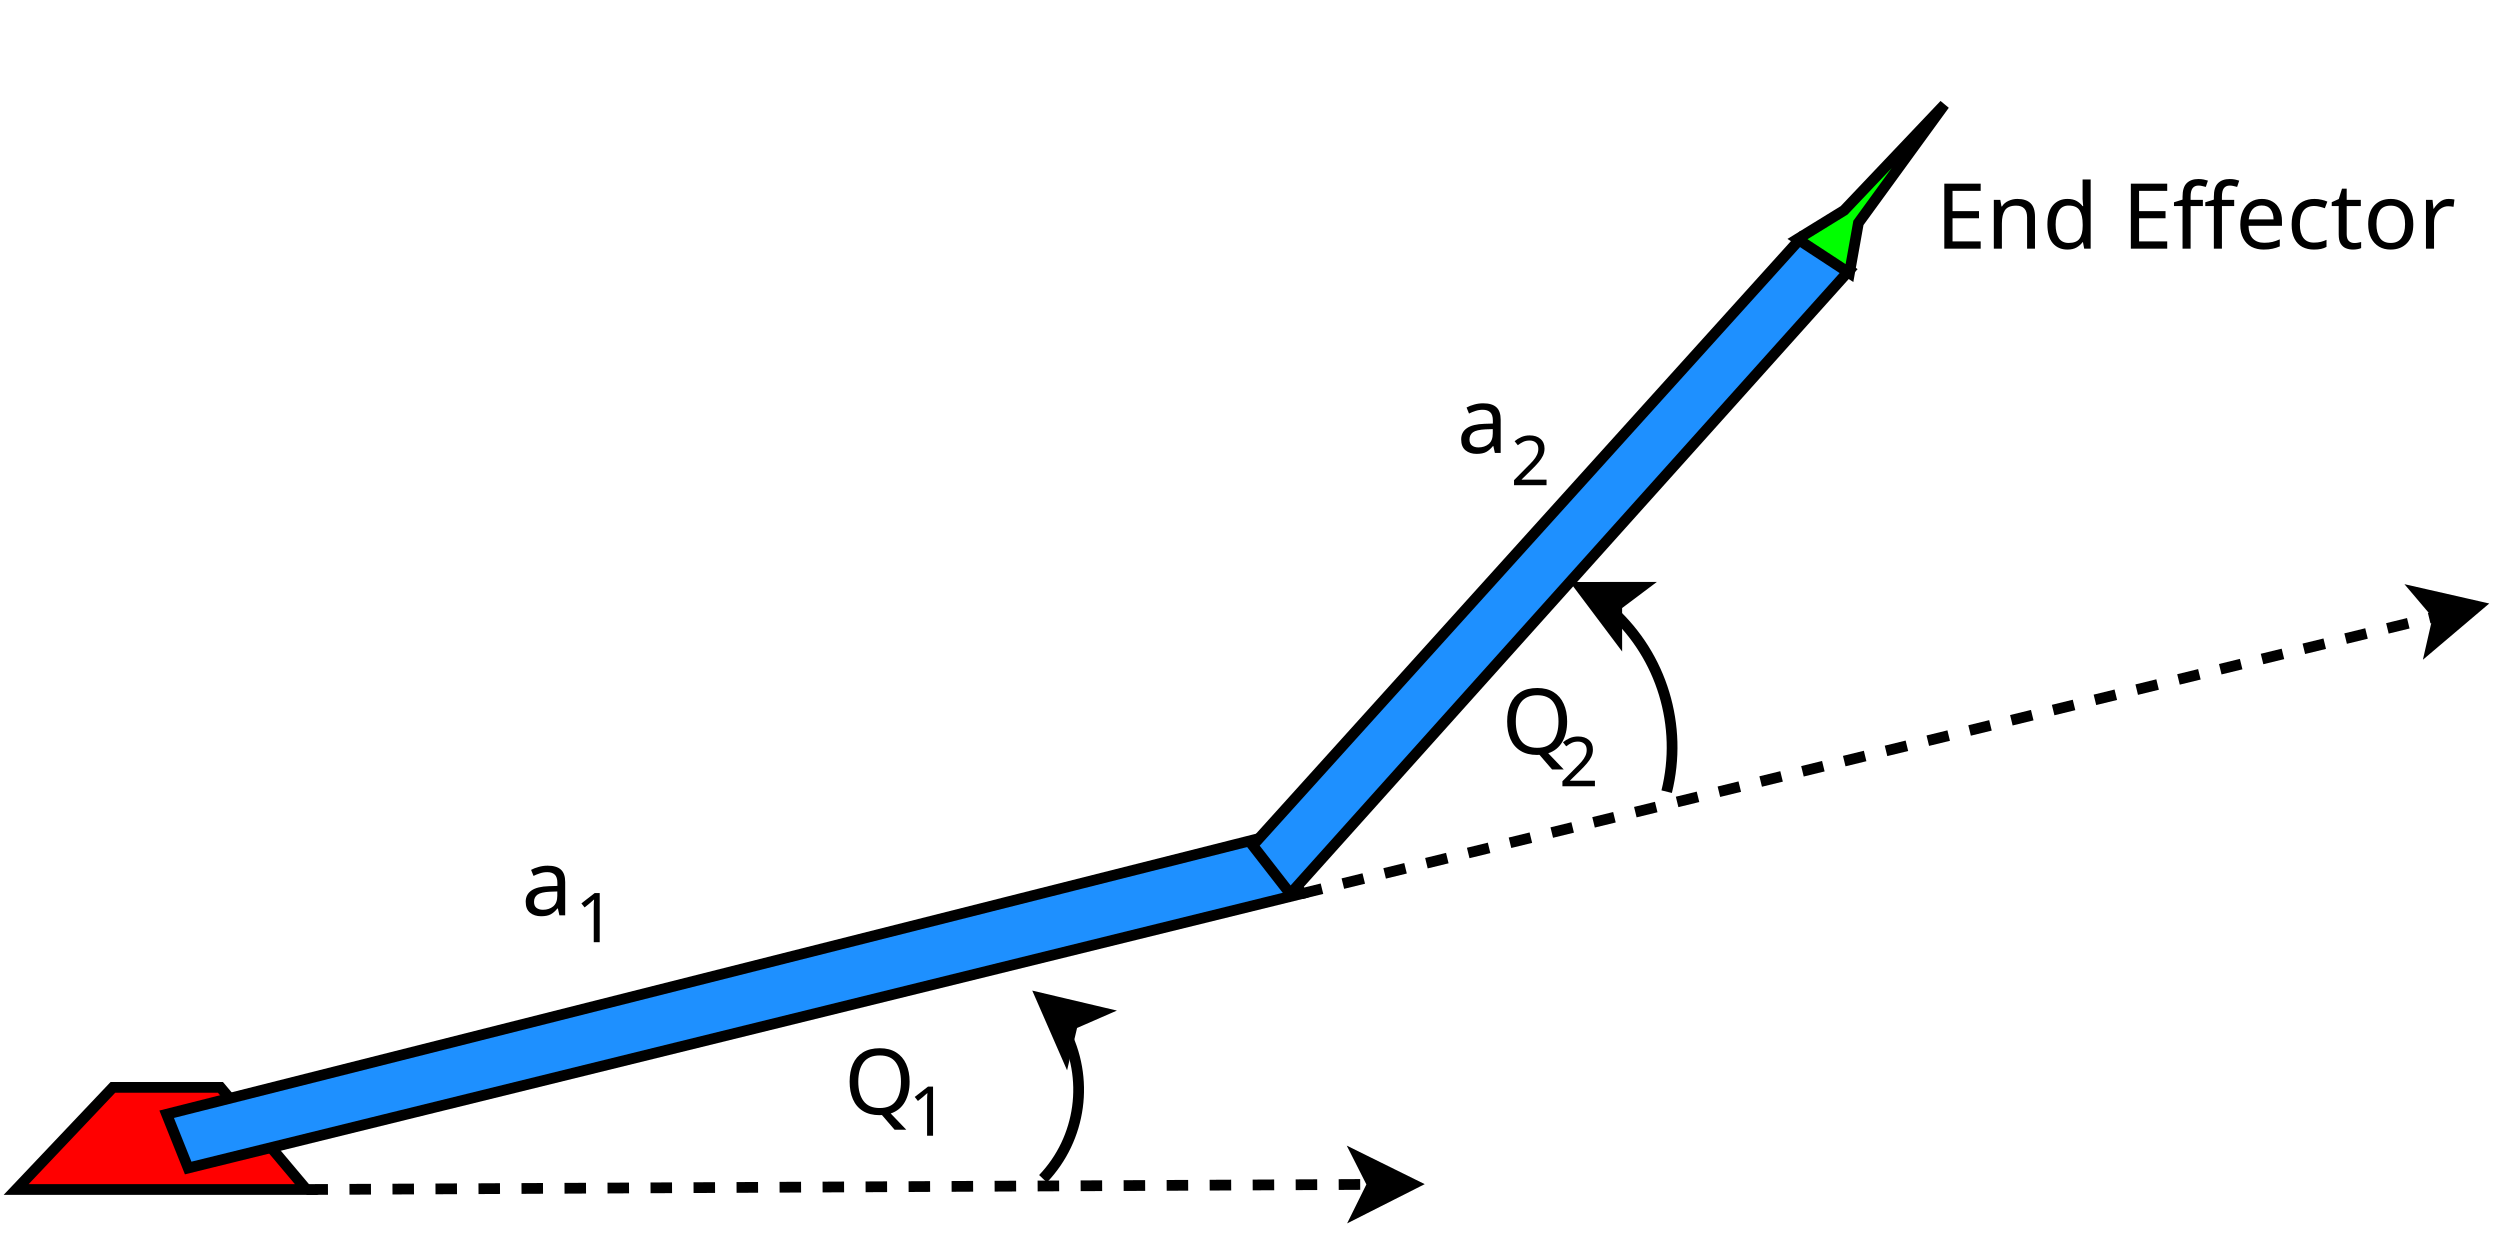
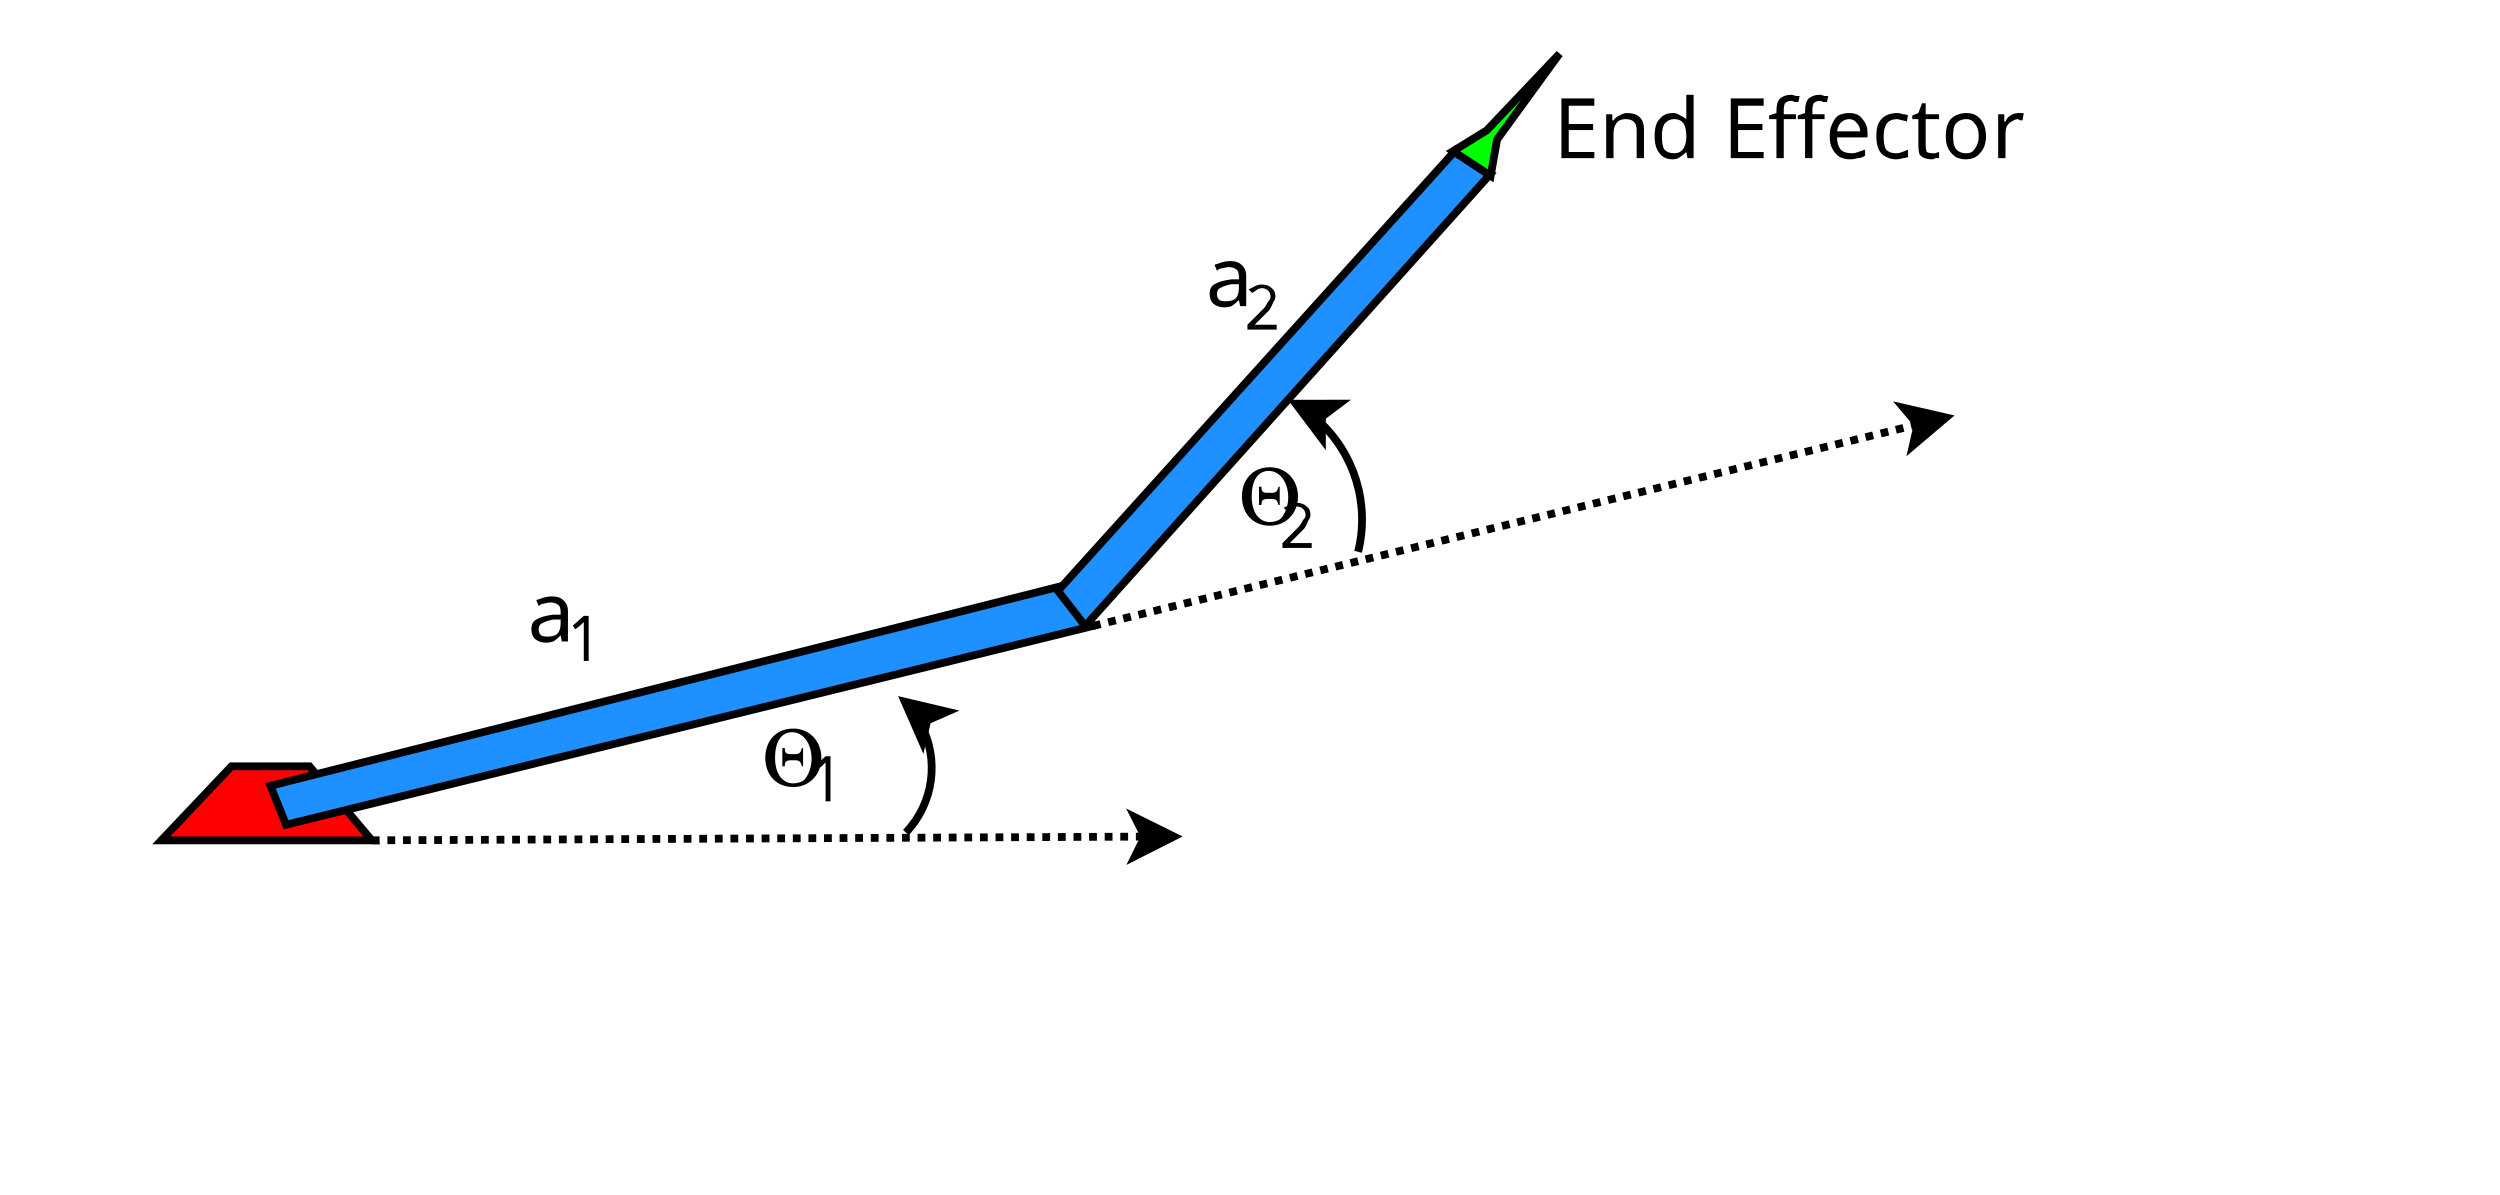
- <svg xmlns="http://www.w3.org/2000/svg" width="24cm" height="12cm" viewBox="98 84 465 222">
-   <g>
-     <polygon style="fill: #ff0000" points="101,300 119,281 139,281 155,300 " />
-     <polygon style="fill: none; fill-opacity:0; stroke-width: 2; stroke: #000000" points="101,300 119,281 139,281 155,300 " />
-   </g>
-   <g>
-     <polygon style="fill: #1e90ff" points="129,286 335,234 340,245 133,296 " />
-     <polygon style="fill: none; fill-opacity:0; stroke-width: 2; stroke: #000000" points="129,286 335,234 340,245 133,296 " />
-   </g>
-   <g>
-     <polygon style="fill: #1e90ff" points="331,236 433,123 442,129 338,245 " />
-     <polygon style="fill: none; fill-opacity:0; stroke-width: 2; stroke: #000000" points="331,236 433,123 442,129 338,245 " />
-   </g>
-   <g>
-     <line style="fill: none; fill-opacity:0; stroke-width: 2; stroke-dasharray: 4; stroke: #000000" x1="155" y1="300" x2="353.264" y2="299.047" />
-     <polygon style="fill: #000000" points="360.764,299.011 350.788,304.059 353.264,299.047 350.74,294.059 " />
-     <polygon style="fill: none; fill-opacity:0; stroke-width: 2; stroke: #000000" points="360.764,299.011 350.788,304.059 353.264,299.047 350.74,294.059 " />
-   </g>
-   <g>
-     <line style="fill: none; fill-opacity:0; stroke-width: 2; stroke-dasharray: 4; stroke: #000000" x1="340" y1="245" x2="551.542" y2="193.311" />
-     <polygon style="fill: #000000" points="558.828,191.531 550.3,198.761 551.542,193.311 547.927,189.047 " />
-     <polygon style="fill: none; fill-opacity:0; stroke-width: 2; stroke: #000000" points="558.828,191.531 550.3,198.761 551.542,193.311 547.927,189.047 " />
-   </g>
-   <g>
-     <path style="fill: none; fill-opacity:0; stroke-width: 2; stroke: #000000" d="M 292,298 A 24.012,24.012 0 0 0 295.8,270.132" />
-     <polygon style="fill: #000000" points="291.717,264.433 302.598,267.001 297.475,269.238 296.191,274.679 " />
-     <polygon style="fill: none; fill-opacity:0; stroke-width: 2; stroke: #000000" points="291.717,264.433 302.598,267.001 297.475,269.238 296.191,274.679 " />
-   </g>
-   <g>
-     <path style="fill: none; fill-opacity:0; stroke-width: 2; stroke: #000000" d="M 408,226 A 34.346,34.346 0 0 0 397.8,192.347" />
-     <polygon style="fill: #000000" points="392.001,187.998 403.181,187.99 398.712,191.347 398.716,196.937 " />
-     <polygon style="fill: none; fill-opacity:0; stroke-width: 2; stroke: #000000" points="392.001,187.998 403.181,187.99 398.712,191.347 398.716,196.937 " />
-   </g>
-   <text font-size="16.933" style="fill: #000000;text-anchor:start;font-family:sans-serif;font-style:normal;font-weight:normal" x="195" y="249">
-     <tspan x="195" y="249">a</tspan>
-   </text>
-   <text font-size="16.933" style="fill: #000000;text-anchor:start;font-family:sans-serif;font-style:normal;font-weight:normal" x="369" y="163">
-     <tspan x="369" y="163">a</tspan>
-   </text>
-   <text font-size="12.8" style="fill: #000000;text-anchor:start;font-family:sans-serif;font-style:normal;font-weight:normal" x="205" y="254">
-     <tspan x="205" y="254">1</tspan>
-   </text>
-   <text font-size="12.8" style="fill: #000000;text-anchor:start;font-family:sans-serif;font-style:normal;font-weight:normal" x="379" y="169">
-     <tspan x="379" y="169">2</tspan>
-   </text>
-   <text font-size="12.8" style="fill: #000000;text-anchor:start;font-family:sans-serif;font-style:normal;font-weight:normal" x="267" y="290">
-     <tspan x="267" y="290">1</tspan>
-   </text>
-   <text font-size="12.8" style="fill: #000000;text-anchor:start;font-family:sans-serif;font-style:normal;font-weight:normal" x="388" y="225">
-     <tspan x="388" y="225">2</tspan>
-   </text>
-   <text font-size="16.933" style="fill: #000000;text-anchor:start;font-family:SymbolPi;font-style:normal;font-weight:normal" x="255" y="286">
-     <tspan x="255" y="286">Q</tspan>
-   </text>
-   <text font-size="16.933" style="fill: #000000;text-anchor:start;font-family:SymbolPi;font-style:normal;font-weight:normal" x="377.3" y="219">
-     <tspan x="377.3" y="219">Q</tspan>
-   </text>
-   <text font-size="16.933" style="fill: #000000;text-anchor:start;font-family:sans-serif;font-style:normal;font-weight:normal" x="458" y="125">
-     <tspan x="458" y="125">End Effector</tspan>
-   </text>
-   <g>
-     <polygon style="fill: #00ff00" points="432.334,123.213 441,117.88 459.666,98.213 443.666,120.213 442,129.546 " />
-     <polygon style="fill: none; fill-opacity:0; stroke-width: 2; stroke: #000000" points="432.334,123.213 441,117.88 459.666,98.213 443.666,120.213 442,129.546 " />
-   </g>
+ <svg xmlns="http://www.w3.org/2000/svg" width="23.225cm" height="11.093cm" viewBox="4.934 4.222 28.159 15.315">
+   <polygon fill="#FF0000" stroke="none" stroke-width="0.100" points="5.050,15.000 5.950,14.050 6.950,14.050 7.750,15.000 " />
+   <polygon fill="none" stroke="#000000" stroke-width="0.100" points="5.050,15.000 5.950,14.050 6.950,14.050 7.750,15.000 " />
+   <polygon fill="#1E90FF" stroke="none" stroke-width="0.100" points="6.450,14.300 16.750,11.700 17.000,12.250 6.650,14.800 " />
+   <polygon fill="none" stroke="#000000" stroke-width="0.100" points="6.450,14.300 16.750,11.700 17.000,12.250 6.650,14.800 " />
+   <polygon fill="#1E90FF" stroke="none" stroke-width="0.100" points="16.550,11.800 21.650,6.150 22.100,6.450 16.900,12.250 " />
+   <polygon fill="none" stroke="#000000" stroke-width="0.100" points="16.550,11.800 21.650,6.150 22.100,6.450 16.900,12.250 " />
+   <line x1="7.750" y1="15.000" x2="17.663" y2="14.952" stroke="#000000" stroke-width="0.100" stroke-dasharray="0.10,0.10" />
+   <polygon fill="#000000" stroke="none" stroke-width="0.100" points="18.038,14.951 17.539,15.203 17.663,14.952 17.537,14.703 " />
+   <polygon fill="none" stroke="#000000" stroke-width="0.100" points="18.038,14.951 17.539,15.203 17.663,14.952 17.537,14.703 " />
+   <line x1="17.000" y1="12.250" x2="27.577" y2="9.666" stroke="#000000" stroke-width="0.100" stroke-dasharray="0.10,0.10" />
+   <polygon fill="#000000" stroke="none" stroke-width="0.100" points="27.941,9.577 27.515,9.938 27.577,9.666 27.396,9.452 " />
+   <polygon fill="none" stroke="#000000" stroke-width="0.100" points="27.941,9.577 27.515,9.938 27.577,9.666 27.396,9.452 " />
+   <path stroke="#000000" fill="none" stroke-width="0.100" d="M 14.600,14.900 A 1.201,1.201 0 0,0 14.790,13.507 " />
+   <polygon fill="#000000" stroke="none" stroke-width="0.100" points="14.586,13.222 15.130,13.350 14.874,13.462 14.810,13.734 " />
+   <polygon fill="none" stroke="#000000" stroke-width="0.100" points="14.586,13.222 15.130,13.350 14.874,13.462 14.810,13.734 " />
+   <path stroke="#000000" fill="none" stroke-width="0.100" d="M 20.400,11.300 A 1.717,1.717 0 0,0 19.890,9.617 " />
+   <polygon fill="#000000" stroke="none" stroke-width="0.100" points="19.600,9.400 20.159,9.399 19.936,9.567 19.936,9.847 " />
+   <polygon fill="none" stroke="#000000" stroke-width="0.100" points="19.600,9.400 20.159,9.399 19.936,9.567 19.936,9.847 " />
+   <text x="9.750" y="12.450" fill="#000000" text-anchor="start" font-size="1.06" font-family="sans" font-style="normal" font-weight="400">
+ a</text>
+   <text x="18.450" y="8.150" fill="#000000" text-anchor="start" font-size="1.06" font-family="sans" font-style="normal" font-weight="400">
+ a</text>
+   <text x="10.250" y="12.700" fill="#000000" text-anchor="start" font-size="0.80" font-family="sans" font-style="normal" font-weight="400">
+ 1</text>
+   <text x="18.950" y="8.450" fill="#000000" text-anchor="start" font-size="0.80" font-family="sans" font-style="normal" font-weight="400">
+ 2</text>
+   <text x="13.350" y="14.500" fill="#000000" text-anchor="start" font-size="0.80" font-family="sans" font-style="normal" font-weight="400">
+ 1</text>
+   <text x="19.400" y="11.250" fill="#000000" text-anchor="start" font-size="0.80" font-family="sans" font-style="normal" font-weight="400">
+ 2</text>
+   <text x="12.750" y="14.300" fill="#000000" text-anchor="start" font-size="1.06" font-family="Standard Symbols PS" font-style="normal" font-weight="400">
+ Q</text>
+   <text x="18.865" y="10.950" fill="#000000" text-anchor="start" font-size="1.06" font-family="Standard Symbols PS" font-style="normal" font-weight="400">
+ Q</text>
+   <text x="22.900" y="6.250" fill="#000000" text-anchor="start" font-size="1.06" font-family="sans" font-style="normal" font-weight="400">
+ End Effector</text>
+   <polygon fill="#00FF00" stroke="none" stroke-width="0.100" points="21.617,6.161 22.050,5.894 22.983,4.911 22.183,6.011 22.100,6.477 " />
+   <polygon fill="none" stroke="#000000" stroke-width="0.100" points="21.617,6.161 22.050,5.894 22.983,4.911 22.183,6.011 22.100,6.477 " />
</svg>
